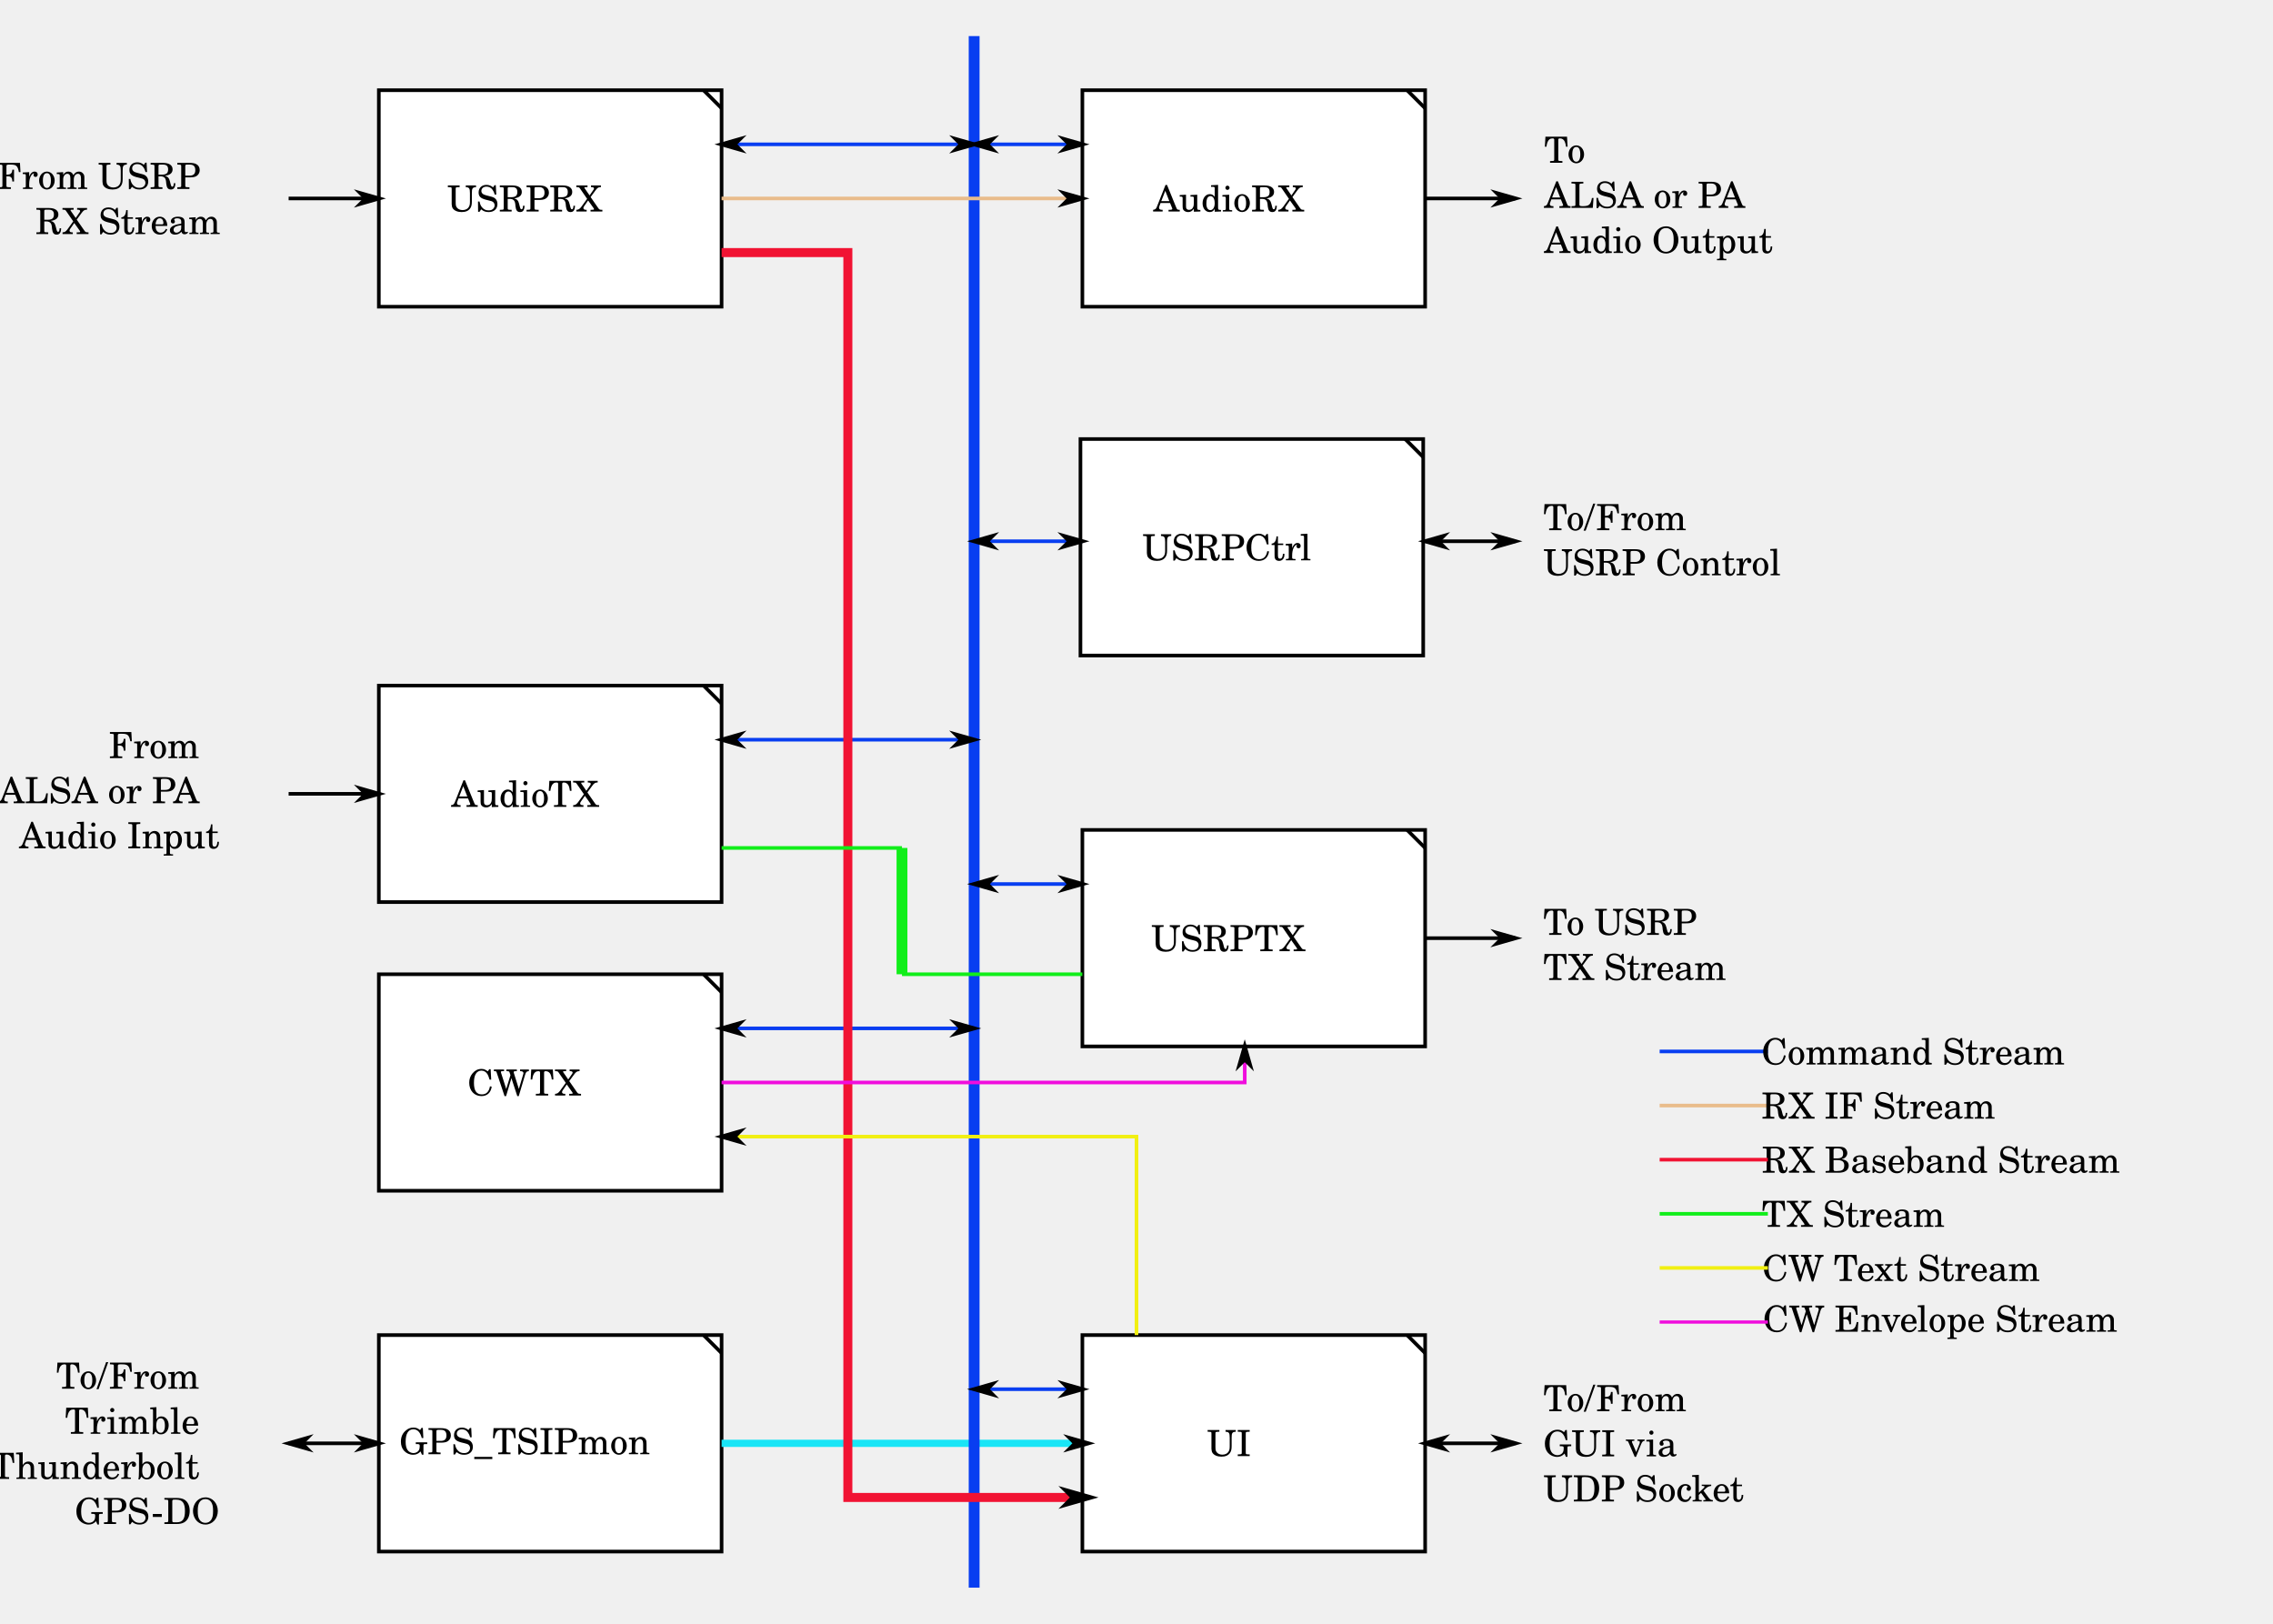
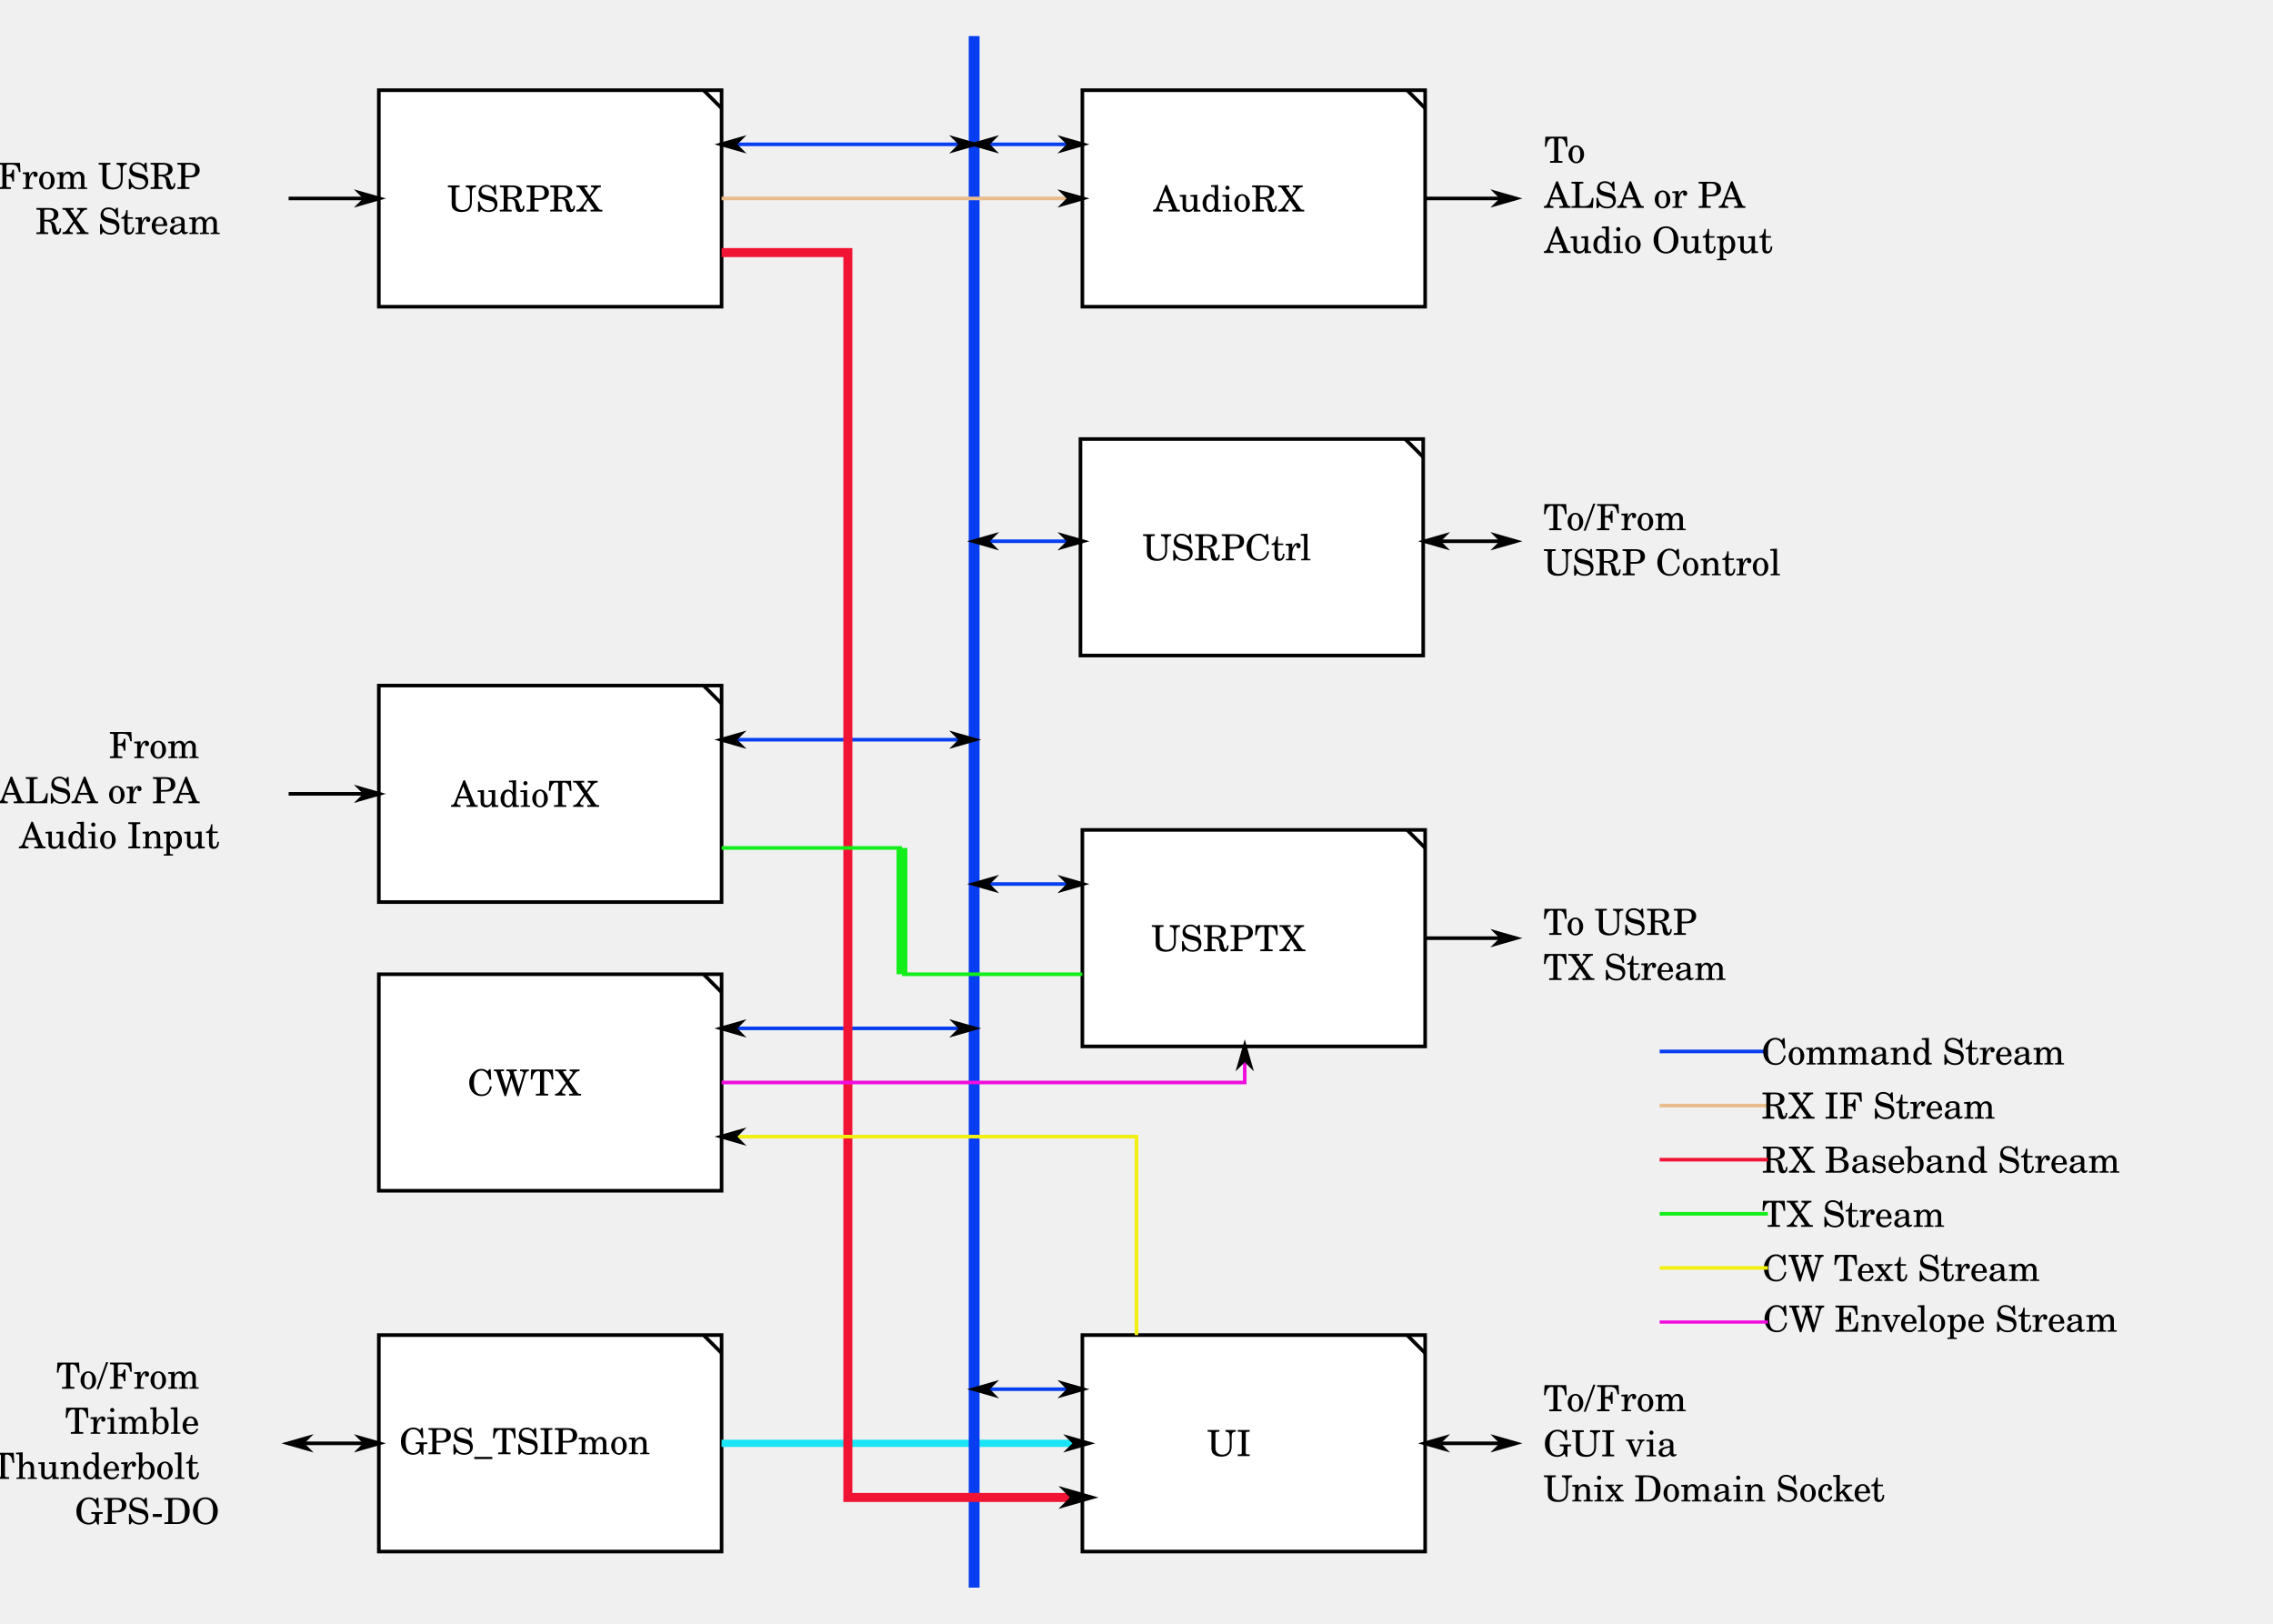
<svg xmlns="http://www.w3.org/2000/svg" width="630" height="450" id="svg2" version="1.1">
  <defs id="defs4">
    <marker orient="auto" refY="0.0" refX="0.0" id="Arrow1Mstart" style="overflow:visible">
      <path id="path3945" d="M 0.0,0.0 L 5.0,-5.0 L -12.5,0.0 L 5.0,5.0 L 0.0,0.0 z " style="fill-rule:evenodd;stroke:#000000;stroke-width:1.0pt" transform="scale(0.4) translate(10,0)" />
    </marker>
    <marker orient="auto" refY="0.0" refX="0.0" id="Arrow1Send" style="overflow:visible;">
      <path id="path3954" d="M 0.0,0.0 L 5.0,-5.0 L -12.5,0.0 L 5.0,5.0 L 0.0,0.0 z " style="fill-rule:evenodd;stroke:#000000;stroke-width:1.0pt;" transform="scale(0.2) rotate(180) translate(6,0)" />
    </marker>
    <marker orient="auto" refY="0.0" refX="0.0" id="Arrow1Mend" style="overflow:visible;">
      <path id="path3948" d="M 0.0,0.0 L 5.0,-5.0 L -12.5,0.0 L 5.0,5.0 L 0.0,0.0 z " style="fill-rule:evenodd;stroke:#000000;stroke-width:1.0pt;" transform="scale(0.4) rotate(180) translate(10,0)" />
    </marker>
  </defs>
  <g id="layer1" transform="translate(0,-602.3597)">
    <g id="g3034" transform="translate(50,-55)">
      <rect transform="translate(0,602.3597)" y="80" x="55" height="60" width="95" id="rect3028" style="fill:#ffffff;fill-opacity:1;stroke:#000000;stroke-width:1;stroke-linecap:round;stroke-miterlimit:4;stroke-opacity:1;stroke-dasharray:none" />
      <path transform="translate(0,602.3597)" id="path3030" d="m 145,80 5,5" style="fill:none;stroke:#000000;stroke-width:1px;stroke-linecap:butt;stroke-linejoin:miter;stroke-opacity:1" />
    </g>
    <g id="g3048" transform="translate(50,110)">
      <rect style="fill:#ffffff;fill-opacity:1;stroke:#000000;stroke-width:1;stroke-linecap:round;stroke-miterlimit:4;stroke-opacity:1;stroke-dasharray:none" id="rect3050" width="95" height="60" x="55" y="80" transform="translate(0,602.3597)" />
      <path style="fill:none;stroke:#000000;stroke-width:1px;stroke-linecap:butt;stroke-linejoin:miter;stroke-opacity:1" d="m 145,80 5,5" id="path3052" transform="translate(0,602.3597)" />
    </g>
    <g transform="translate(50,190)" id="g3054">
      <rect transform="translate(0,602.3597)" y="80" x="55" height="60" width="95" id="rect3056" style="fill:#ffffff;fill-opacity:1;stroke:#000000;stroke-width:1;stroke-linecap:round;stroke-miterlimit:4;stroke-opacity:1;stroke-dasharray:none" />
      <path transform="translate(0,602.3597)" id="path3058" d="m 145,80 5,5" style="fill:none;stroke:#000000;stroke-width:1px;stroke-linecap:butt;stroke-linejoin:miter;stroke-opacity:1" />
    </g>
    <g id="g3060" transform="translate(245,-55)">
      <rect style="fill:#ffffff;fill-opacity:1;stroke:#000000;stroke-width:1;stroke-linecap:round;stroke-miterlimit:4;stroke-opacity:1;stroke-dasharray:none" id="rect3062" width="95" height="60" x="55" y="80" transform="translate(0,602.3597)" />
      <path style="fill:none;stroke:#000000;stroke-width:1px;stroke-linecap:butt;stroke-linejoin:miter;stroke-opacity:1" d="m 145,80 5,5" id="path3064" transform="translate(0,602.3597)" />
    </g>
    <g transform="translate(245,150)" id="g3066">
      <rect transform="translate(0,602.3597)" y="80" x="55" height="60" width="95" id="rect3068" style="fill:#ffffff;fill-opacity:1;stroke:#000000;stroke-width:1;stroke-linecap:round;stroke-miterlimit:4;stroke-opacity:1;stroke-dasharray:none" />
      <path transform="translate(0,602.3597)" id="path3070" d="m 145,80 5,5" style="fill:none;stroke:#000000;stroke-width:1px;stroke-linecap:butt;stroke-linejoin:miter;stroke-opacity:1" />
    </g>
    <text xml:space="preserve" style="font-size:10px;font-style:normal;font-variant:normal;font-weight:500;font-stretch:normal;text-align:center;line-height:125%;letter-spacing:0px;word-spacing:0px;writing-mode:lr-tb;text-anchor:middle;fill:#000000;fill-opacity:1;stroke:none;font-family:Century Schoolbook L;-inkscape-font-specification:Century Schoolbook L Medium" x="152.351" y="660.97" id="text3086">
      <tspan id="tspan3088" x="152.351" y="660.97">USRPRX</tspan>
    </text>
    <text xml:space="preserve" style="font-size:10px;font-style:normal;font-variant:normal;font-weight:500;font-stretch:normal;text-align:center;line-height:125%;letter-spacing:0px;word-spacing:0px;writing-mode:lr-tb;text-anchor:middle;fill:#000000;fill-opacity:1;stroke:none;font-family:Century Schoolbook L;-inkscape-font-specification:Century Schoolbook L Medium" x="347.476" y="660.97" id="text3090">
      <tspan id="tspan3092" x="347.476" y="660.97">AudioRX</tspan>
    </text>
    <text xml:space="preserve" style="font-size:10px;font-style:normal;font-variant:normal;font-weight:500;font-stretch:normal;text-align:center;line-height:125%;letter-spacing:0px;word-spacing:0px;writing-mode:lr-tb;text-anchor:middle;fill:#000000;fill-opacity:1;stroke:none;font-family:Century Schoolbook L;-inkscape-font-specification:Century Schoolbook L Medium" x="152.476" y="825.97" id="text3094">
      <tspan id="tspan3096" x="152.476" y="825.97">AudioTX</tspan>
    </text>
    <text xml:space="preserve" style="font-size:10px;font-style:normal;font-variant:normal;font-weight:500;font-stretch:normal;text-align:center;line-height:125%;letter-spacing:0px;word-spacing:0px;writing-mode:lr-tb;text-anchor:middle;fill:#000000;fill-opacity:1;stroke:none;font-family:Century Schoolbook L;-inkscape-font-specification:Century Schoolbook L Medium" x="152.211" y="905.97" id="text3098">
      <tspan id="tspan3100" x="152.211" y="905.97">CWTX</tspan>
    </text>
    <text xml:space="preserve" style="font-size:10px;font-style:normal;font-variant:normal;font-weight:500;font-stretch:normal;text-align:center;line-height:125%;letter-spacing:0px;word-spacing:0px;writing-mode:lr-tb;text-anchor:middle;fill:#000000;fill-opacity:1;stroke:none;font-family:Century Schoolbook L;-inkscape-font-specification:Century Schoolbook L Medium" x="347.351" y="865.97" id="text3102">
      <tspan id="tspan3104" x="347.351" y="865.97">USRPTX</tspan>
    </text>
    <g transform="translate(244.4648,41.67411)" id="g3106">
      <rect style="fill:#ffffff;fill-opacity:1;stroke:#000000;stroke-width:1;stroke-linecap:round;stroke-miterlimit:4;stroke-opacity:1;stroke-dasharray:none" id="rect3108" width="95" height="60" x="55" y="80" transform="translate(0,602.3597)" />
      <path style="fill:none;stroke:#000000;stroke-width:1px;stroke-linecap:butt;stroke-linejoin:miter;stroke-opacity:1" d="m 145,80 5,5" id="path3110" transform="translate(0,602.3597)" />
    </g>
    <text xml:space="preserve" style="font-size:10px;font-style:normal;font-variant:normal;font-weight:500;font-stretch:normal;text-align:center;line-height:125%;letter-spacing:0px;word-spacing:0px;writing-mode:lr-tb;text-anchor:middle;fill:#000000;fill-opacity:1;stroke:none;font-family:Century Schoolbook L;-inkscape-font-specification:Century Schoolbook L Medium" x="347.017" y="757.644" id="text3112">
      <tspan id="tspan3114" x="347.017" y="757.644">USRPCtrl</tspan>
    </text>
    <g transform="translate(245,290)" id="g3116">
      <rect transform="translate(0,602.3597)" y="80" x="55" height="60" width="95" id="rect3118" style="fill:#ffffff;fill-opacity:1;stroke:#000000;stroke-width:1;stroke-linecap:round;stroke-miterlimit:4;stroke-opacity:1;stroke-dasharray:none" />
      <path transform="translate(0,602.3597)" id="path3120" d="m 145,80 5,5" style="fill:none;stroke:#000000;stroke-width:1px;stroke-linecap:butt;stroke-linejoin:miter;stroke-opacity:1" />
    </g>
    <g id="g3137" transform="translate(50,290)">
      <rect style="fill:#ffffff;fill-opacity:1;stroke:#000000;stroke-width:1;stroke-linecap:round;stroke-miterlimit:4;stroke-opacity:1;stroke-dasharray:none" id="rect3139" width="95" height="60" x="55" y="80" transform="translate(0,602.3597)" />
      <path style="fill:none;stroke:#000000;stroke-width:1px;stroke-linecap:butt;stroke-linejoin:miter;stroke-opacity:1" d="m 145,80 5,5" id="path3141" transform="translate(0,602.3597)" />
    </g>
    <text xml:space="preserve" style="font-size:10px;font-style:normal;font-variant:normal;font-weight:500;font-stretch:normal;text-align:center;line-height:125%;letter-spacing:0px;word-spacing:0px;writing-mode:lr-tb;text-anchor:middle;fill:#000000;fill-opacity:1;stroke:none;font-family:Century Schoolbook L;-inkscape-font-specification:Century Schoolbook L Medium" x="347.601" y="1005.895" id="text3143">
      <tspan id="tspan3145" x="347.601" y="1005.895">UI</tspan>
    </text>
    <text xml:space="preserve" style="font-size:10px;font-style:normal;font-variant:normal;font-weight:500;font-stretch:normal;text-align:center;line-height:125%;letter-spacing:0px;word-spacing:0px;writing-mode:lr-tb;text-anchor:middle;fill:#000000;fill-opacity:1;stroke:none;font-family:Century Schoolbook L;-inkscape-font-specification:Century Schoolbook L Medium" x="152.382" y="1005.375" id="text3147">
      <tspan id="tspan3149" x="152.382" y="1005.375">GPS_TSIPmon</tspan>
    </text>
    <path style="fill:#ff0000;stroke:#19e5f6;stroke-width:2;stroke-linecap:butt;stroke-linejoin:miter;stroke-miterlimit:4;stroke-opacity:1;stroke-dasharray:none;marker-end:url(#Arrow1Send)" d="m 200,1002.36 100,0" id="path3151" />
    <path style="fill:#ff0000;stroke:#11ee1a;stroke-width:3;stroke-linecap:butt;stroke-linejoin:miter;stroke-miterlimit:4;stroke-opacity:1;stroke-dasharray:none" d="m 250,872.36 0,-35" id="path3927" />
    <path id="path3931" d="m 270,1042.36 0,-430" style="fill:#ff0000;stroke:#083ef1;stroke-width:3;stroke-linecap:butt;stroke-linejoin:miter;stroke-miterlimit:4;stroke-opacity:1;stroke-dasharray:none" />
    <path style="fill:none;stroke:#083ef1;stroke-width:1px;stroke-linecap:butt;stroke-linejoin:miter;stroke-opacity:1;marker-start:url(#Arrow1Mstart);marker-end:url(#Arrow1Mend)" d="m 300,150 -30,0" id="path4565" transform="translate(0,602.3597)" />
    <path style="fill:none;stroke:#083ef1;stroke-width:1px;stroke-linecap:butt;stroke-linejoin:miter;stroke-opacity:1;marker-start:url(#Arrow1Mstart);marker-end:url(#Arrow1Mend)" d="m 200,40 70,0" id="path4569" transform="translate(0,602.3597)" />
    <path style="fill:none;stroke:#083ef1;stroke-width:1px;stroke-linecap:butt;stroke-linejoin:miter;stroke-opacity:1;marker-start:url(#Arrow1Mstart);marker-end:url(#Arrow1Mend)" d="m 270,245 30,0" id="path4573" transform="translate(0,602.3597)" />
    <path style="fill:none;stroke:#083ef1;stroke-width:1px;stroke-linecap:butt;stroke-linejoin:miter;stroke-opacity:1;marker-start:url(#Arrow1Mstart);marker-end:url(#Arrow1Mend)" d="m 270,205 -70,0" id="path4577" transform="translate(0,602.3597)" />
    <path style="fill:none;stroke:#083ef1;stroke-width:1px;stroke-linecap:butt;stroke-linejoin:miter;stroke-opacity:1;marker-start:url(#Arrow1Mstart);marker-end:url(#Arrow1Mend)" d="m 270,642.36 30,0" id="path4581" />
    <path style="fill:none;stroke:#083ef1;stroke-width:1px;stroke-linecap:butt;stroke-linejoin:miter;stroke-opacity:1;marker-start:url(#Arrow1Mstart);marker-end:url(#Arrow1Mend)" d="m 270,285 -70,0" id="path4585" transform="translate(0,602.3597)" />
    <path style="fill:none;stroke:#083ef1;stroke-width:1px;stroke-linecap:butt;stroke-linejoin:miter;stroke-opacity:1;marker-start:url(#Arrow1Mstart);marker-end:url(#Arrow1Mend)" d="m 270,385 30,0" id="path4589" transform="translate(0,602.3597)" />
    <path style="fill:none;stroke:#f11333;stroke-width:2.5;stroke-linecap:butt;stroke-linejoin:miter;stroke-miterlimit:4;stroke-opacity:1;stroke-dasharray:none;marker-end:url(#Arrow1Send)" d="m 200,70 35,0 0,345 65,0" id="path4593" transform="translate(0,602.3597)" />
    <path style="fill:none;stroke:#f1ef12;stroke-width:1px;stroke-linecap:butt;stroke-linejoin:miter;stroke-opacity:1;marker-end:none;marker-start:url(#Arrow1Mstart)" d="m 200,315 115,0 0,55" id="path4597" transform="translate(0,602.3597)" />
    <path style="fill:none;stroke:#f00ddd;stroke-width:1px;stroke-linecap:butt;stroke-linejoin:miter;stroke-opacity:1;marker-end:url(#Arrow1Mend)" d="m 200,300 145,0 0,-10" id="path4625" transform="translate(0,602.3597)" />
    <path style="fill:none;stroke:#11ee1a;stroke-width:1px;stroke-linecap:butt;stroke-linejoin:miter;stroke-opacity:1" d="m 200,235 50,0" id="path5017" transform="translate(0,602.3597)" />
    <path id="path5021" d="m 200,657.36 100,0" style="fill:none;stroke:#e9bc8b;stroke-width:1px;stroke-linecap:butt;stroke-linejoin:miter;stroke-opacity:1;marker-end:url(#Arrow1Mend)" />
    <path style="fill:none;stroke:#000000;stroke-width:1px;stroke-linecap:butt;stroke-linejoin:miter;stroke-opacity:1;marker-end:url(#Arrow1Mend)" d="m 80,220 25,0" id="path5025" transform="translate(0,602.3597)" />
    <text xml:space="preserve" style="font-size:10px;font-style:normal;font-variant:normal;font-weight:500;font-stretch:normal;text-align:end;line-height:125%;letter-spacing:0px;word-spacing:0px;writing-mode:lr-tb;text-anchor:end;fill:#000000;fill-opacity:1;stroke:none;font-family:Century Schoolbook L;-inkscape-font-specification:Century Schoolbook L Medium" x="74.727" y="812.46" id="text5397">
      <tspan id="tspan5399" x="77.5" y="812.46">From </tspan>
      <tspan x="77.5" y="824.96" id="tspan11398">ALSA or PA </tspan>
      <tspan x="74.727" y="837.46" id="tspan5401">Audio Input</tspan>
    </text>
    <text xml:space="preserve" style="font-size:10px;font-style:normal;font-variant:normal;font-weight:500;font-stretch:normal;text-align:start;line-height:125%;letter-spacing:0px;word-spacing:0px;writing-mode:lr-tb;text-anchor:start;fill:#000000;fill-opacity:1;stroke:none;font-family:Century Schoolbook L;-inkscape-font-specification:Century Schoolbook L Medium" x="428" y="647.46" id="text5403">
      <tspan id="tspan5405" x="428" y="647.46">To </tspan>
      <tspan x="428" y="659.96" id="tspan11400">ALSA or PA</tspan>
      <tspan x="428" y="672.46" id="tspan5407">Audio Output</tspan>
    </text>
    <path style="fill:none;stroke:#000000;stroke-width:1px;stroke-linecap:butt;stroke-linejoin:miter;stroke-opacity:1;marker-end:url(#Arrow1Mend)" d="m 395,55 25,0" id="path5409" transform="translate(0,602.3597)" />
    <path style="fill:none;stroke:#000000;stroke-width:1px;stroke-linecap:butt;stroke-linejoin:miter;stroke-opacity:1;marker-start:url(#Arrow1Mstart);marker-end:url(#Arrow1Mend)" d="m 395,150 25,0" id="path7267" transform="translate(0,602.3597)" />
    <text xml:space="preserve" style="font-size:10px;font-style:normal;font-variant:normal;font-weight:500;font-stretch:normal;text-align:start;line-height:125%;letter-spacing:0px;word-spacing:0px;writing-mode:lr-tb;text-anchor:start;fill:#000000;fill-opacity:1;stroke:none;font-family:Century Schoolbook L;-inkscape-font-specification:Century Schoolbook L Medium" x="427.75" y="749.292" id="text7643">
      <tspan id="tspan7645" x="427.75" y="749.292">To/From</tspan>
      <tspan x="427.75" y="761.792" id="tspan7649">USRP Control</tspan>
    </text>
    <path style="fill:none;stroke:#000000;stroke-width:1px;stroke-linecap:butt;stroke-linejoin:miter;stroke-opacity:1;marker-end:url(#Arrow1Mend)" d="m 395,260 25,0" id="path7651" transform="translate(0,602.3597)" />
    <text xml:space="preserve" style="font-size:10px;font-style:normal;font-variant:normal;font-weight:500;font-stretch:normal;text-align:start;line-height:125%;letter-spacing:0px;word-spacing:0px;writing-mode:lr-tb;text-anchor:start;fill:#000000;fill-opacity:1;stroke:none;font-family:Century Schoolbook L;-inkscape-font-specification:Century Schoolbook L Medium" x="427.75" y="861.451" id="text7841">
      <tspan x="427.75" y="861.451" id="tspan7845">To USRP </tspan>
      <tspan x="427.75" y="873.951" id="tspan7847">TX Stream</tspan>
    </text>
    <text xml:space="preserve" style="font-size:10px;font-style:normal;font-variant:normal;font-weight:500;font-stretch:normal;text-align:end;line-height:125%;letter-spacing:0px;word-spacing:0px;writing-mode:lr-tb;text-anchor:end;fill:#000000;fill-opacity:1;stroke:none;font-family:Century Schoolbook L;-inkscape-font-specification:Century Schoolbook L Medium" x="75" y="654.72" id="text7849">
      <tspan x="75" y="654.72" id="tspan7853">From USRP</tspan>
      <tspan x="75" y="667.22" id="tspan7855">RX Stream</tspan>
    </text>
    <path id="path7863" d="m 80,657.36 25,0" style="fill:none;stroke:#000000;stroke-width:1px;stroke-linecap:butt;stroke-linejoin:miter;stroke-opacity:1;marker-end:url(#Arrow1Mend)" />
    <path style="fill:none;stroke:#11ee1a;stroke-width:1px;stroke-linecap:butt;stroke-linejoin:miter;stroke-opacity:1" d="m 250,270 50,0" id="path7867" transform="translate(0,602.3597)" />
    <g id="g11352" transform="translate(-25,-58.61004)">
      <path style="fill:none;stroke:#083ef1;stroke-width:1px;stroke-linecap:butt;stroke-linejoin:miter;stroke-opacity:1" d="m 485,952.36 30,0" id="path4601" />
      <text id="text4605" y="955.97" x="565" style="font-size:10px;font-style:normal;font-variant:normal;font-weight:500;font-stretch:normal;text-align:center;line-height:125%;letter-spacing:0px;word-spacing:0px;writing-mode:lr-tb;text-anchor:middle;fill:#000000;fill-opacity:1;stroke:none;font-family:Century Schoolbook L;-inkscape-font-specification:Century Schoolbook L Medium" xml:space="preserve">
        <tspan y="955.97" x="565" id="tspan4607">Command Stream</tspan>
      </text>
      <text id="text4609" y="985.97" x="572.7" style="font-size:10px;font-style:normal;font-variant:normal;font-weight:500;font-stretch:normal;text-align:center;line-height:125%;letter-spacing:0px;word-spacing:0px;writing-mode:lr-tb;text-anchor:middle;fill:#000000;fill-opacity:1;stroke:none;font-family:Century Schoolbook L;-inkscape-font-specification:Century Schoolbook L Medium" xml:space="preserve">
        <tspan y="985.97" x="572.7" id="tspan4611">RX Baseband Stream</tspan>
      </text>
      <text id="text4613" y="1000.97" x="548.405" style="font-size:10px;font-style:normal;font-variant:normal;font-weight:500;font-stretch:normal;text-align:center;line-height:125%;letter-spacing:0px;word-spacing:0px;writing-mode:lr-tb;text-anchor:middle;fill:#000000;fill-opacity:1;stroke:none;font-family:Century Schoolbook L;-inkscape-font-specification:Century Schoolbook L Medium" xml:space="preserve">
        <tspan y="1000.97" x="548.405" id="tspan4615">TX Stream</tspan>
      </text>
      <text id="text4617" y="1015.97" x="561.66" style="font-size:10px;font-style:normal;font-variant:normal;font-weight:500;font-stretch:normal;text-align:center;line-height:125%;letter-spacing:0px;word-spacing:0px;writing-mode:lr-tb;text-anchor:middle;fill:#000000;fill-opacity:1;stroke:none;font-family:Century Schoolbook L;-inkscape-font-specification:Century Schoolbook L Medium" xml:space="preserve">
        <tspan y="1015.97" x="561.66" id="tspan4619">CW Text Stream</tspan>
      </text>
      <text id="text4621" y="1030.035" x="572.49" style="font-size:10px;font-style:normal;font-variant:normal;font-weight:500;font-stretch:normal;text-align:center;line-height:125%;letter-spacing:0px;word-spacing:0px;writing-mode:lr-tb;text-anchor:middle;fill:#000000;fill-opacity:1;stroke:none;font-family:Century Schoolbook L;-inkscape-font-specification:Century Schoolbook L Medium" xml:space="preserve">
        <tspan y="1030.035" x="572.49" id="tspan4623">CW Envelope Stream</tspan>
      </text>
      <path id="path4629" d="m 485,1027.36 30,0" style="fill:none;stroke:#f00ddd;stroke-width:0.889px;stroke-linecap:butt;stroke-linejoin:miter;stroke-opacity:1" />
      <path id="path5001" d="m 485,982.36 30,0" style="fill:none;stroke:#f11333;stroke-width:1px;stroke-linecap:butt;stroke-linejoin:miter;stroke-opacity:1" />
      <path id="path5005" d="m 485,997.36 30,0" style="fill:none;stroke:#11ee1a;stroke-width:1px;stroke-linecap:butt;stroke-linejoin:miter;stroke-opacity:1" />
      <path id="path5009" d="m 485,1012.36 30,0" style="fill:none;stroke:#f1ef12;stroke-width:1px;stroke-linecap:butt;stroke-linejoin:miter;stroke-opacity:1" />
      <path style="fill:none;stroke:#e9bc8b;stroke-width:1px;stroke-linecap:butt;stroke-linejoin:miter;stroke-opacity:1" d="m 485,967.36 30,0" id="path9640" />
      <text id="text9646" y="970.97" x="555.366" style="font-size:10px;font-style:normal;font-variant:normal;font-weight:500;font-stretch:normal;text-align:center;line-height:125%;letter-spacing:0px;word-spacing:0px;writing-mode:lr-tb;text-anchor:middle;fill:#000000;fill-opacity:1;stroke:none;font-family:Century Schoolbook L;-inkscape-font-specification:Century Schoolbook L Medium" xml:space="preserve">
        <tspan y="970.97" x="555.366" id="tspan9648">RX IF Stream</tspan>
      </text>
    </g>
    <path style="fill:none;stroke:#000000;stroke-width:1px;stroke-linecap:butt;stroke-linejoin:miter;stroke-opacity:1;marker-start:url(#Arrow1Mstart);marker-end:url(#Arrow1Mend)" d="m 395,400 25,0" id="path10976" transform="translate(0,602.3597)" />
    <text xml:space="preserve" style="font-size:10px;font-style:normal;font-variant:normal;font-weight:500;font-stretch:normal;text-align:start;line-height:125%;letter-spacing:0px;word-spacing:0px;writing-mode:lr-tb;text-anchor:start;fill:#000000;fill-opacity:1;stroke:none;font-family:Century Schoolbook L;-inkscape-font-specification:Century Schoolbook L Medium" x="427.77" y="993.465" id="text11372">
      <tspan id="tspan11374" x="427.77" y="993.465">To/From</tspan>
      <tspan x="427.77" y="1005.965" id="tspan11376">GUI via</tspan>
-       <tspan x="427.77" y="1018.465" id="tspan11378">UDP Socket</tspan>
+       <tspan x="427.77" y="1018.465" id="tspan11378">Unix Domain Socket</tspan>
    </text>
    <path id="path11380" d="m 80,1002.36 25,0" style="fill:none;stroke:#000000;stroke-width:1px;stroke-linecap:butt;stroke-linejoin:miter;stroke-opacity:1;marker-start:url(#Arrow1Mstart);marker-end:url(#Arrow1Mend)" />
    <text id="text11384" y="987.215" x="74.727" style="font-size:10px;font-style:normal;font-variant:normal;font-weight:500;font-stretch:normal;text-align:end;line-height:125%;letter-spacing:0px;word-spacing:0px;writing-mode:lr-tb;text-anchor:end;fill:#000000;fill-opacity:1;stroke:none;font-family:Century Schoolbook L;-inkscape-font-specification:Century Schoolbook L Medium" xml:space="preserve">
      <tspan id="tspan11388" y="987.215" x="74.727">To/From</tspan>
      <tspan y="999.715" x="74.727" id="tspan11392">Trimble</tspan>
      <tspan y="1012.215" x="74.727" id="tspan11394">Thunderbolt</tspan>
      <tspan y="1024.715" x="74.727" id="tspan11396">GPS-DO</tspan>
    </text>
  </g>
</svg>
